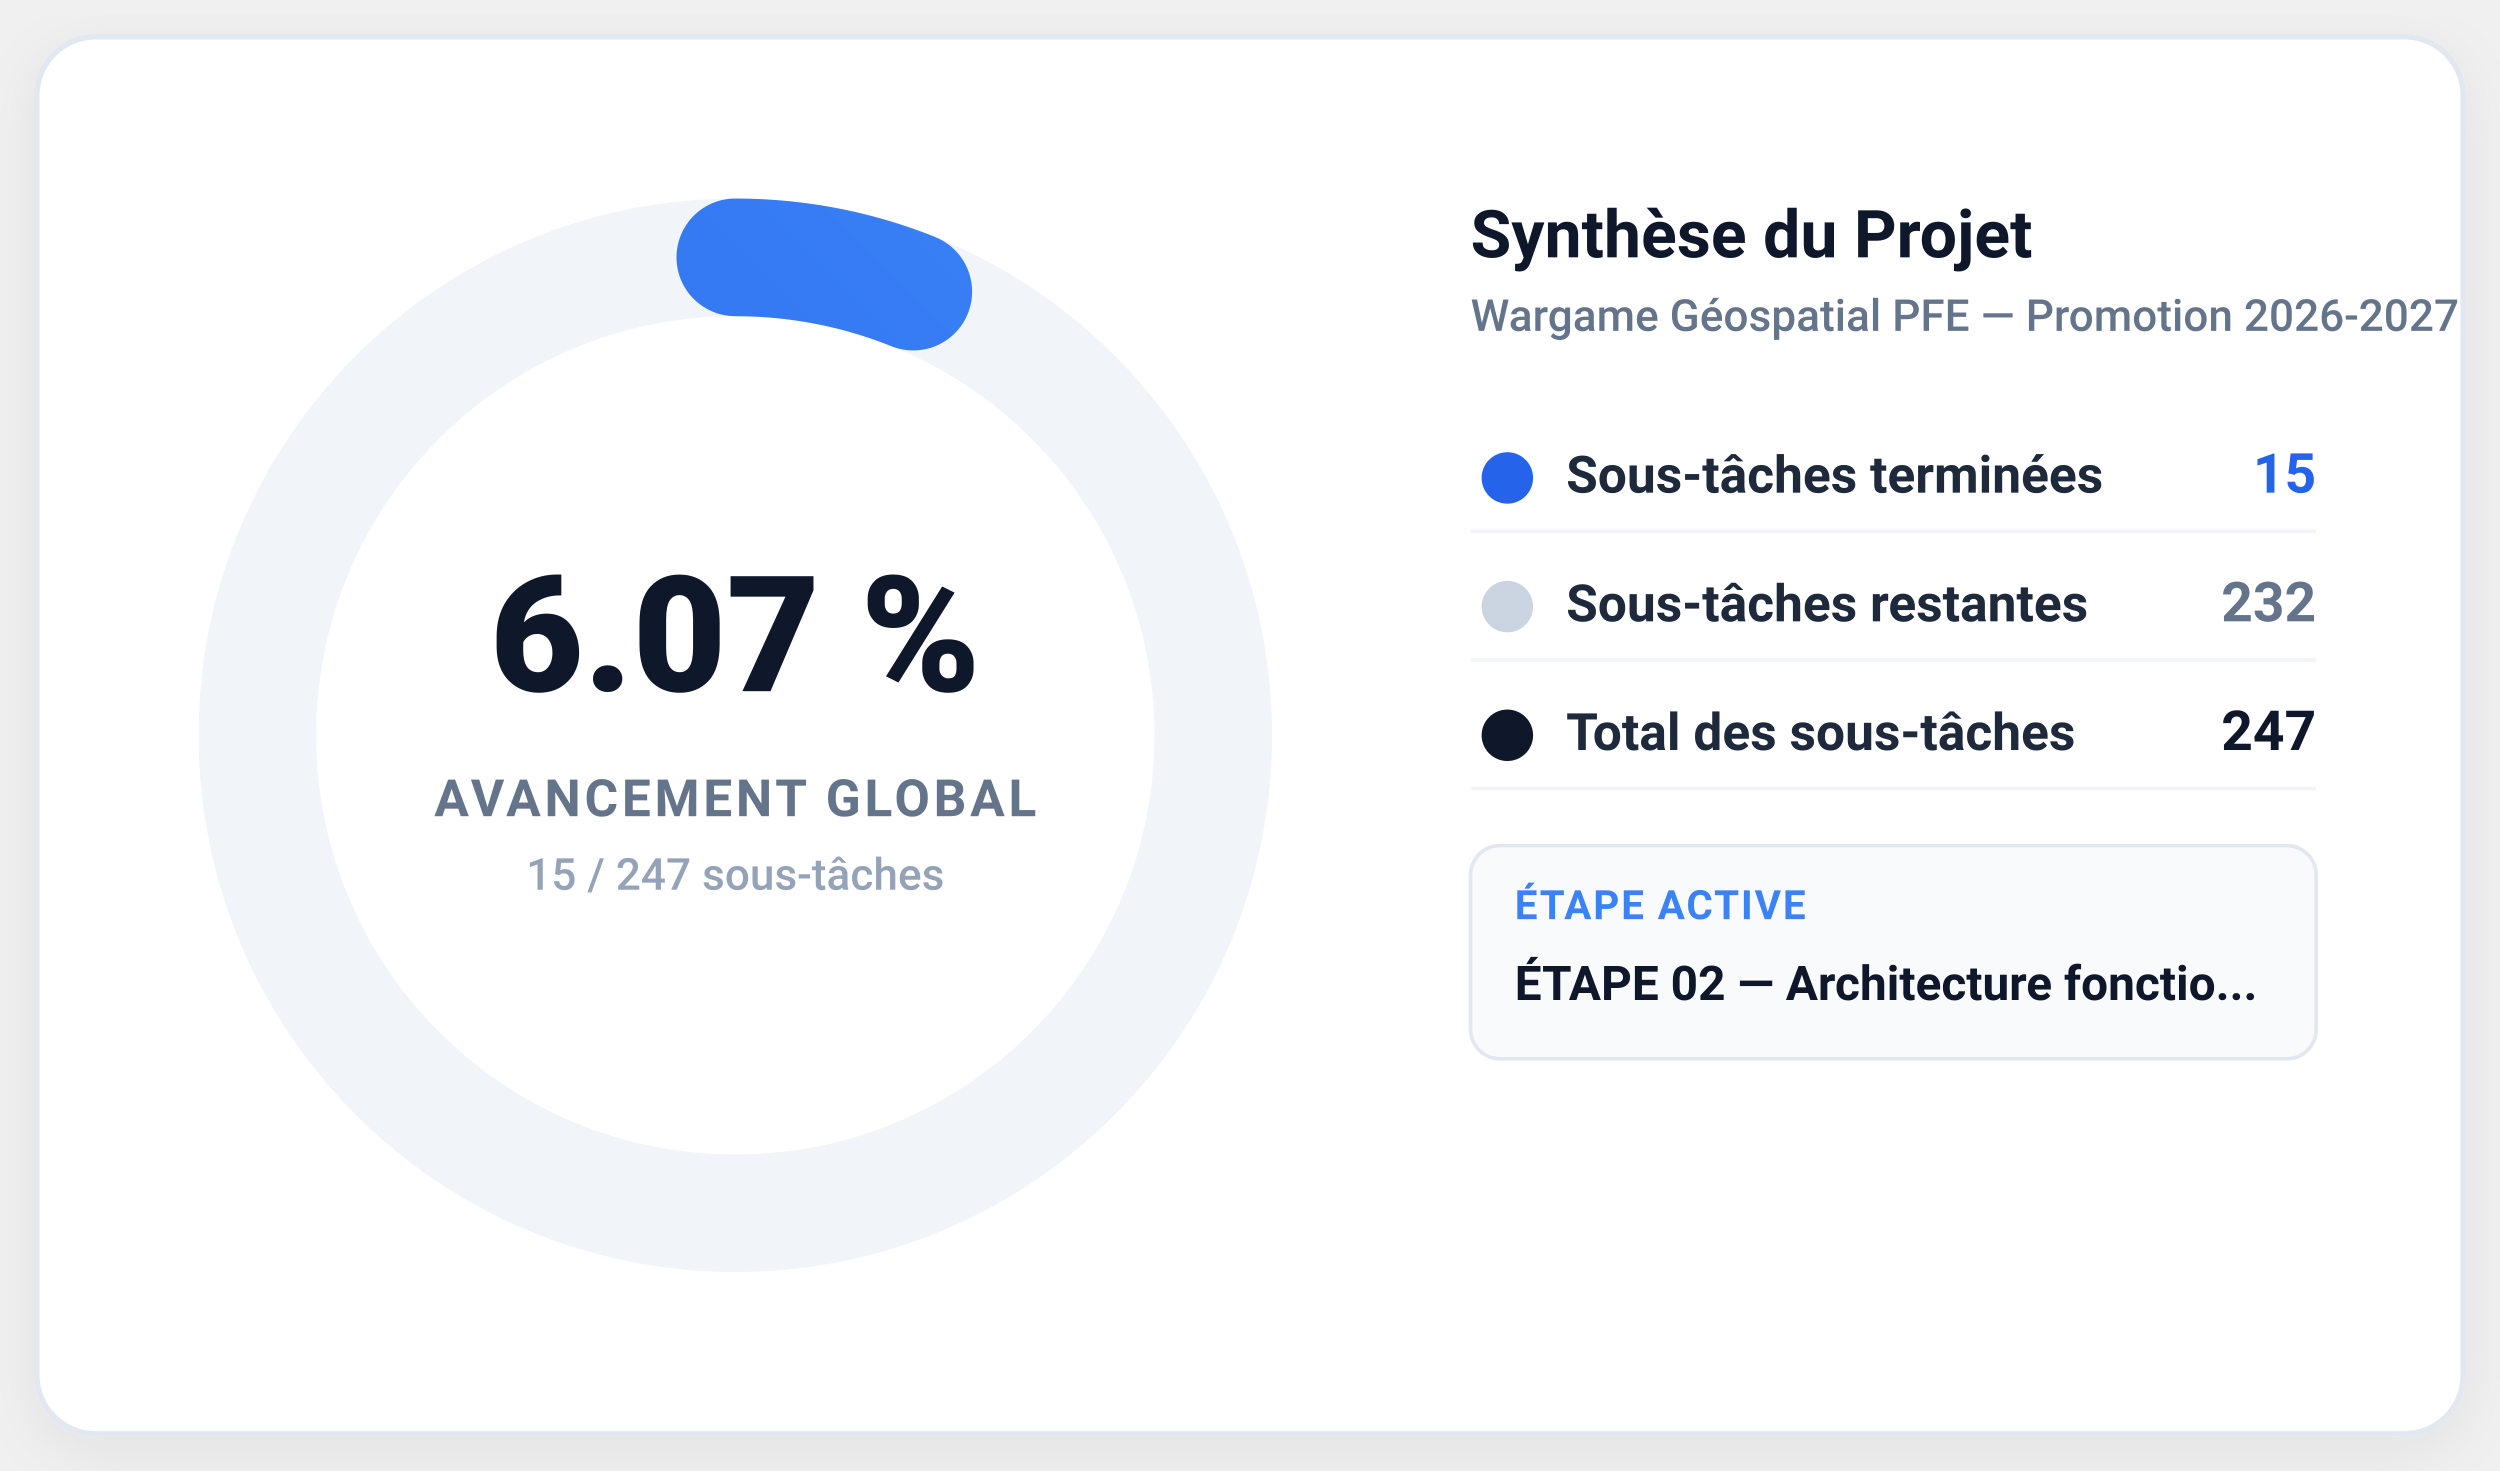
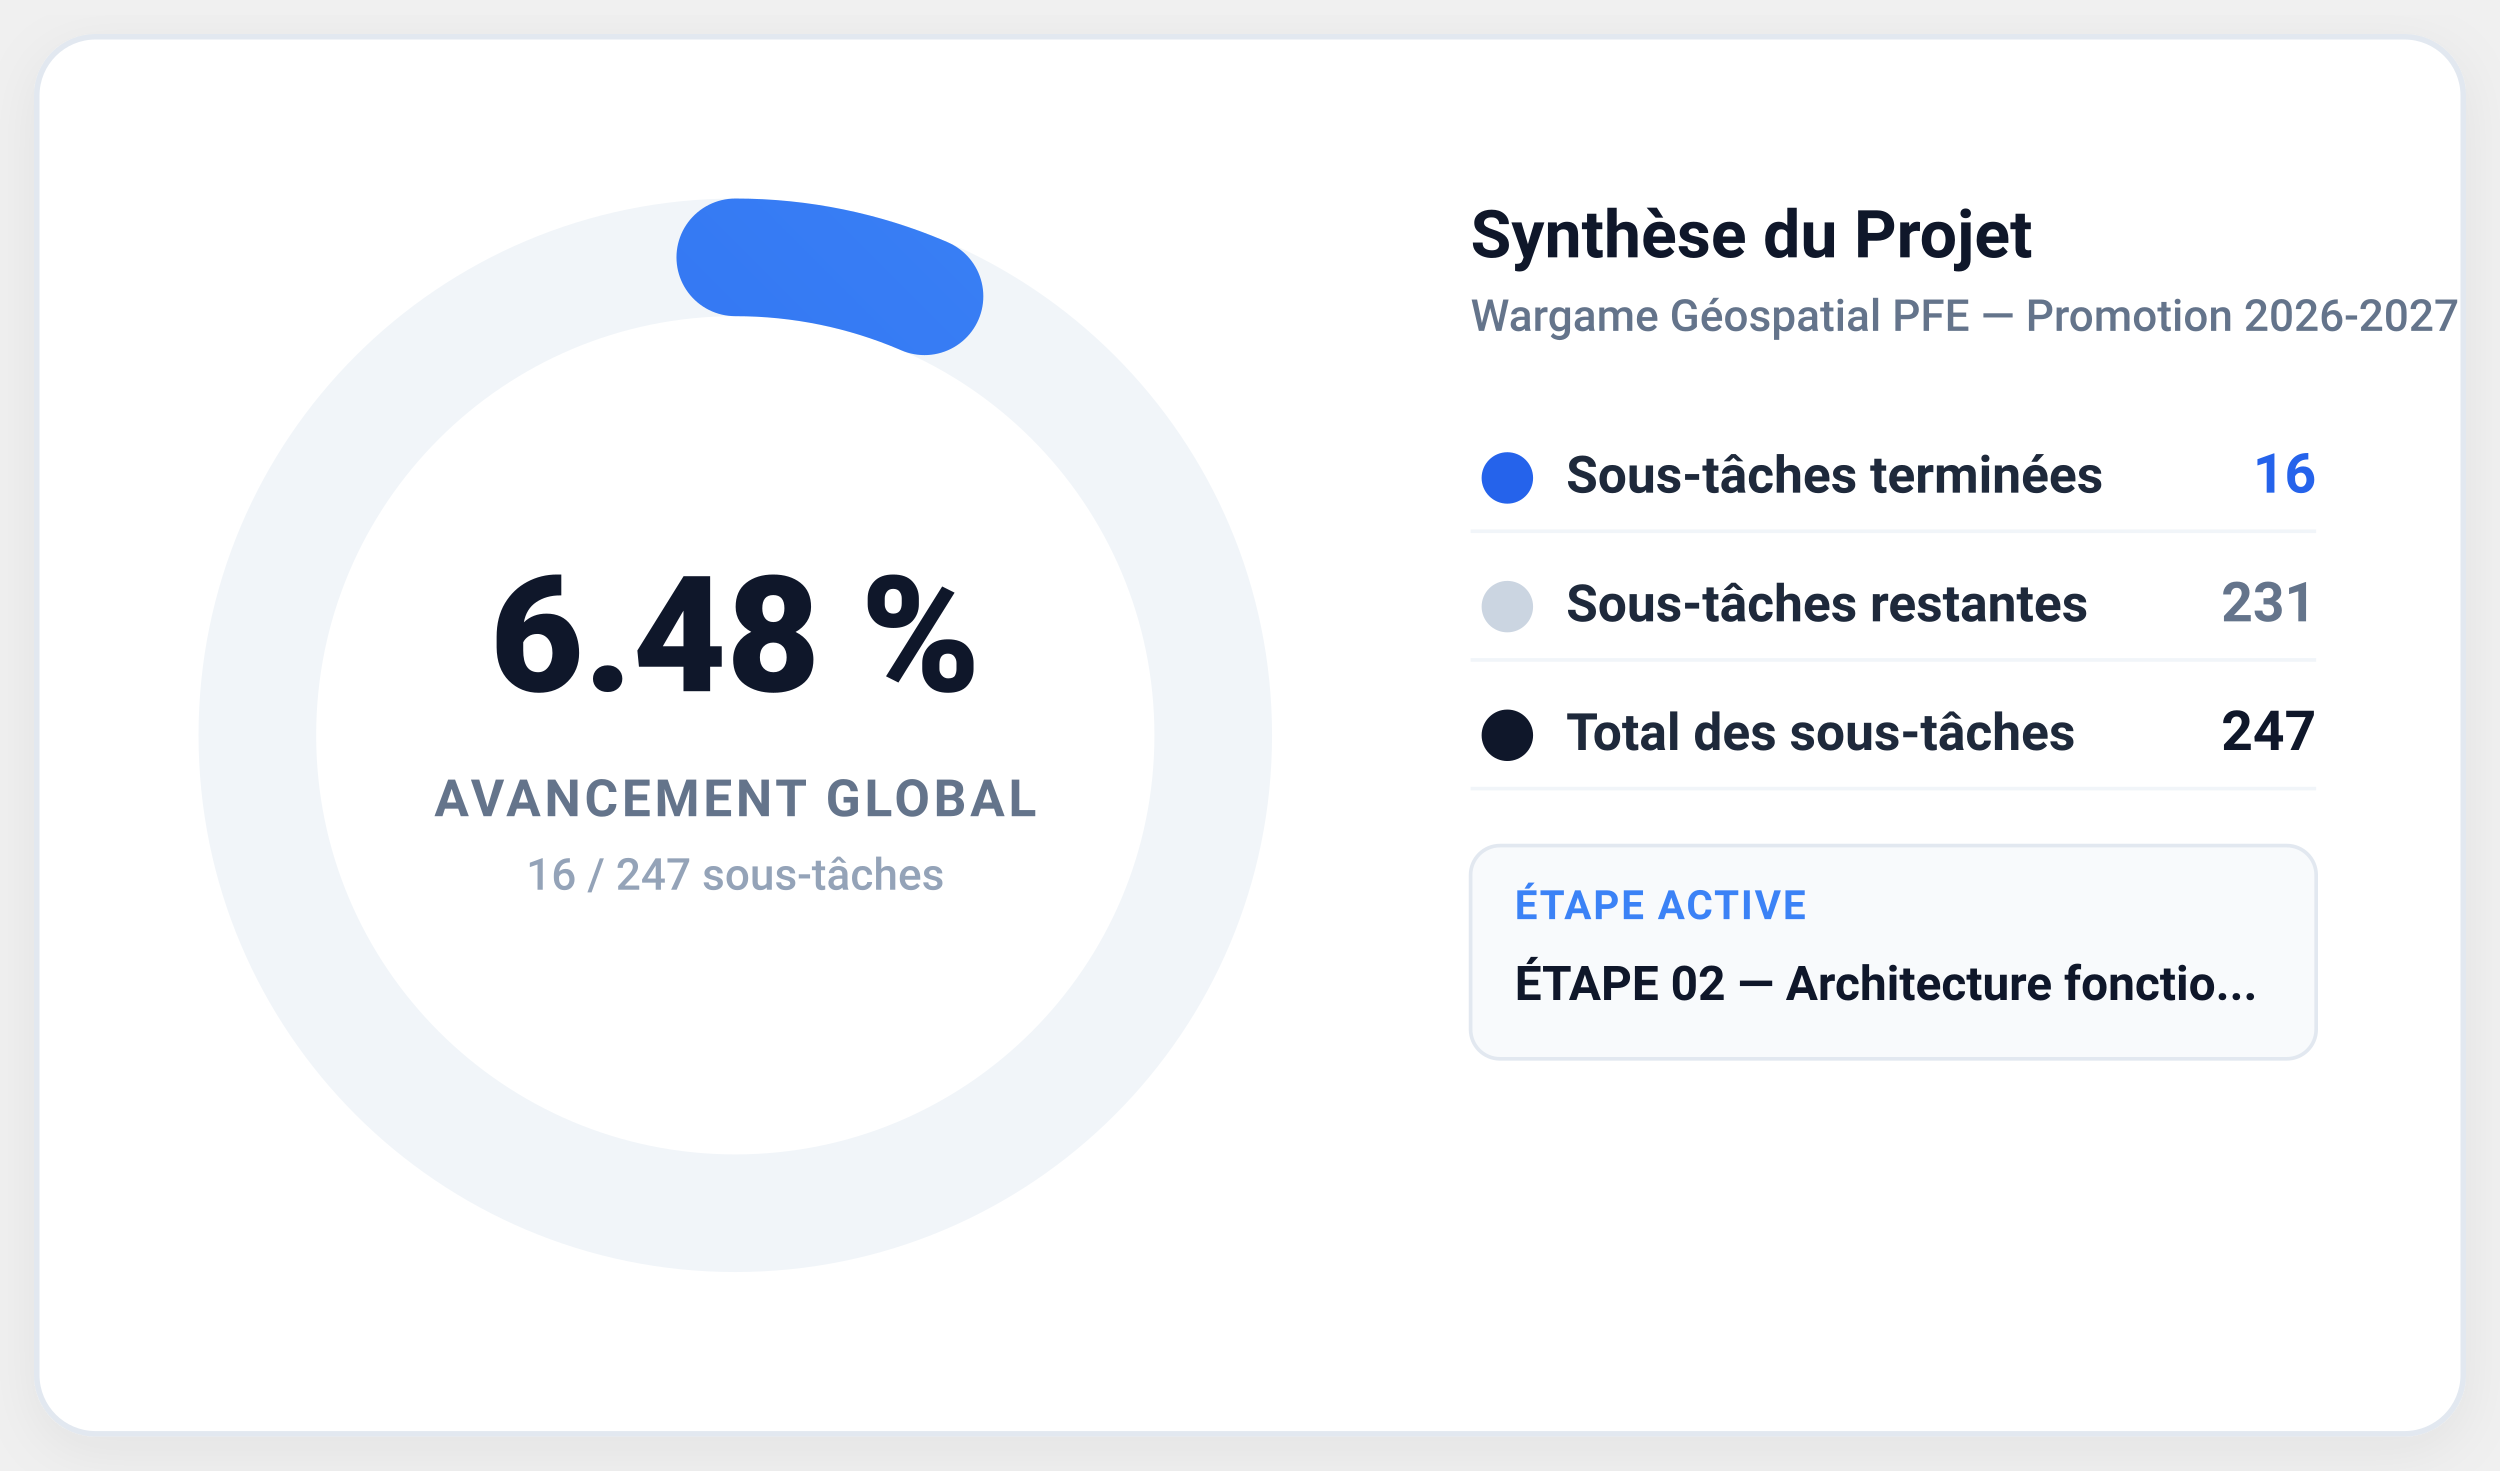
<svg xmlns="http://www.w3.org/2000/svg" viewBox="0 0 680 400" width="680" height="400" style="background:#ffffff; font-family:-apple-system, BlinkMacSystemFont, 'Segoe UI', Roboto, Helvetica, Arial, sans-serif;">
  <defs>
    <filter id="card-shadow" x="-5%" y="-5%" width="110%" height="110%">
      <feDropShadow dx="0" dy="4" stdDeviation="8" flood-color="#0f172a" flood-opacity="0.06" />
    </filter>
    <linearGradient id="progress-grad" x1="0%" y1="0%" x2="100%" y2="100%">
      <stop offset="0%" stop-color="#2563eb" />
      <stop offset="100%" stop-color="#3b82f6" />
    </linearGradient>
  </defs>
  <rect x="10" y="10" width="660" height="380" rx="16" fill="#ffffff" stroke="#e2e8f0" stroke-width="1.5" filter="url(#card-shadow)" />
  <circle cx="200" cy="200" r="130" fill="none" stroke="#f1f5f9" stroke-width="32" />
-   <circle cx="200" cy="200" r="130" fill="none" stroke="url(#progress-grad)" stroke-width="32" stroke-dasharray="816.814" stroke-dashoffset="767.210" stroke-linecap="round" transform="rotate(-90 200 200)" />
-   <text x="200" y="188" text-anchor="middle" font-size="44" font-weight="800" fill="#0f172a">6.07 %</text>
+   <circle cx="200" cy="200" r="130" fill="none" stroke="url(#progress-grad)" stroke-width="32" stroke-dasharray="816.814" stroke-dashoffset="763.903" stroke-linecap="round" transform="rotate(-90 200 200)" />
+   <text x="200" y="188" text-anchor="middle" font-size="44" font-weight="800" fill="#0f172a">6.48 %</text>
  <text x="200" y="222" text-anchor="middle" font-size="14" font-weight="600" fill="#64748b" letter-spacing="1">AVANCEMENT GLOBAL</text>
-   <text x="200" y="242" text-anchor="middle" font-size="12" font-weight="500" fill="#94a3b8">15 / 247 sous-tâches</text>
+   <text x="200" y="242" text-anchor="middle" font-size="12" font-weight="500" fill="#94a3b8">16 / 247 sous-tâches</text>
  <g transform="translate(400, 70)">
    <text x="0" y="0" font-size="18" font-weight="700" fill="#0f172a">Synthèse du Projet</text>
    <text x="0" y="20" font-size="12" font-weight="500" fill="#64748b">Wargame Géospatial PFE — Promotion 2026-2027</text>
    <g transform="translate(0, 50)">
      <circle cx="10" cy="10" r="7" fill="#2563eb" />
      <text x="26" y="14" font-size="14" font-weight="600" fill="#1e293b">Sous-tâches terminées</text>
-       <text x="230" y="14" font-size="15" font-weight="700" fill="#2563eb" text-anchor="end">15</text>
+       <text x="230" y="14" font-size="15" font-weight="700" fill="#2563eb" text-anchor="end">16</text>
      <rect x="0" y="24" width="230" height="1" fill="#f1f5f9" />
    </g>
    <g transform="translate(0, 85)">
      <circle cx="10" cy="10" r="7" fill="#cbd5e1" />
      <text x="26" y="14" font-size="14" font-weight="600" fill="#1e293b">Sous-tâches restantes</text>
-       <text x="230" y="14" font-size="15" font-weight="700" fill="#64748b" text-anchor="end">232</text>
+       <text x="230" y="14" font-size="15" font-weight="700" fill="#64748b" text-anchor="end">231</text>
      <rect x="0" y="24" width="230" height="1" fill="#f1f5f9" />
    </g>
    <g transform="translate(0, 120)">
      <circle cx="10" cy="10" r="7" fill="#0f172a" />
      <text x="26" y="14" font-size="14" font-weight="600" fill="#1e293b">Total des sous-tâches</text>
      <text x="230" y="14" font-size="15" font-weight="700" fill="#0f172a" text-anchor="end">247</text>
      <rect x="0" y="24" width="230" height="1" fill="#f1f5f9" />
    </g>
    <g transform="translate(0, 160)">
      <rect x="0" y="0" width="230" height="58" rx="8" fill="#f8fafc" stroke="#e2e8f0" stroke-width="1" />
      <text x="12" y="20" font-size="11" font-weight="700" fill="#3b82f6" letter-spacing="0.5">ÉTAPE ACTIVE</text>
      <text x="12" y="42" font-size="13" font-weight="700" fill="#0f172a">ÉTAPE 02 — Architecture fonctio...</text>
    </g>
  </g>
</svg>
